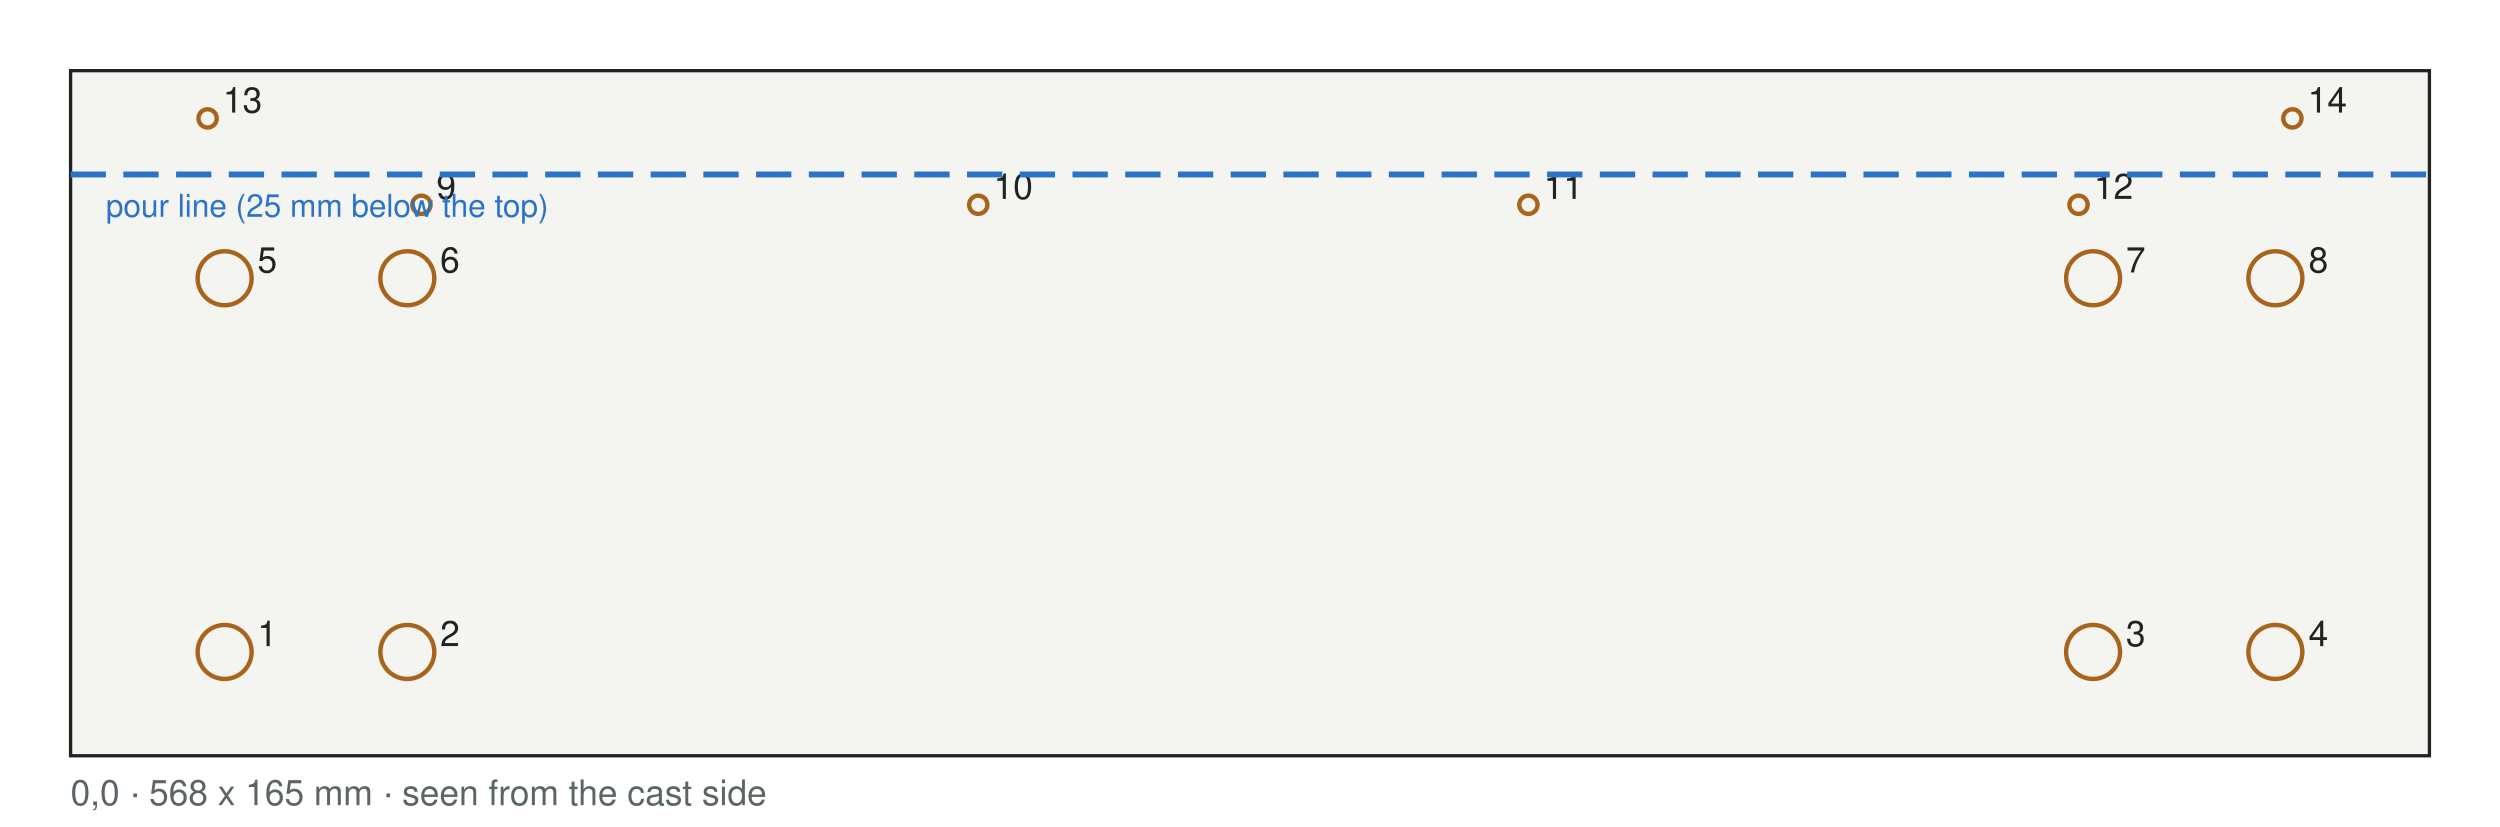
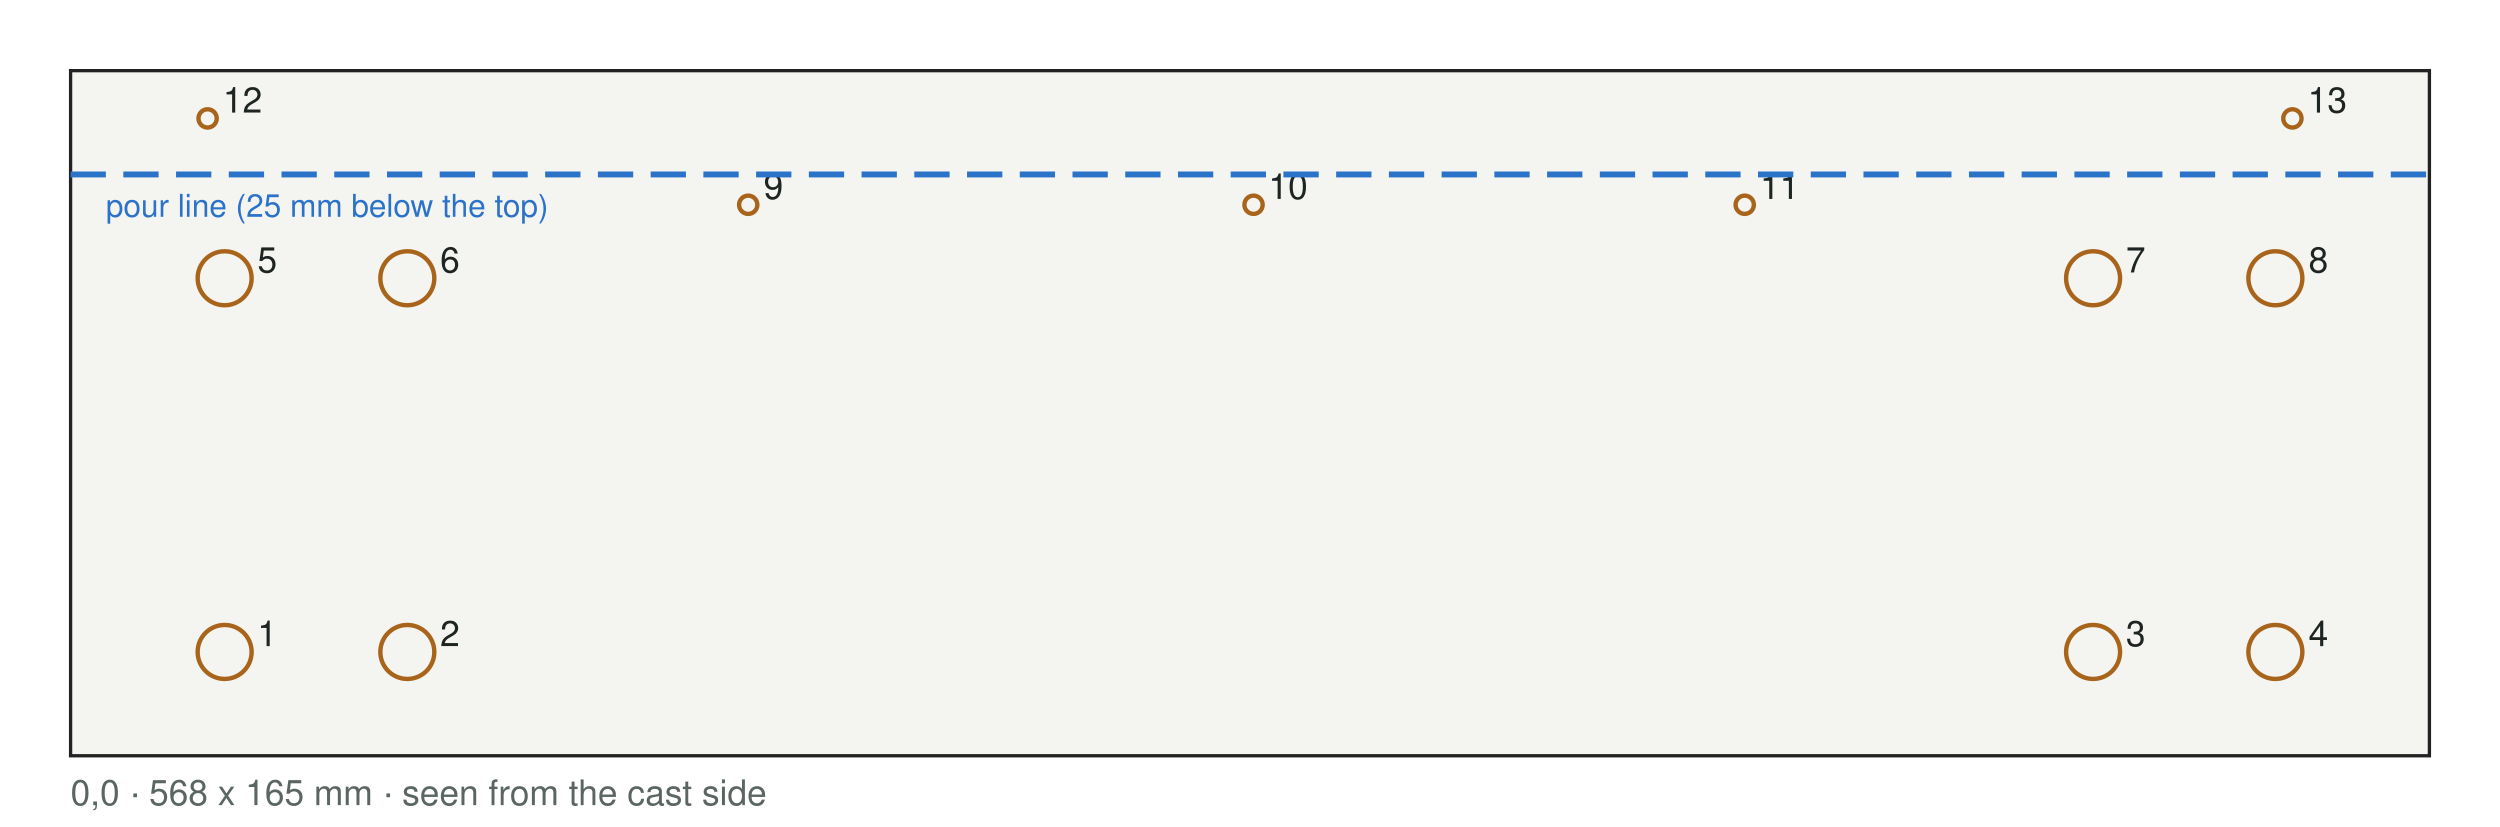
<svg xmlns="http://www.w3.org/2000/svg" viewBox="-17.0 -17.0 602.1 199.0" width="602mm" height="199mm" font-family="Helvetica, Arial, sans-serif">
  <polygon points="0.0,165.0 568.1,165.0 568.1,0.0 0.0,0.0" fill="#f4f4f1" stroke="#222" stroke-width="0.8" />
  <circle cx="37.1" cy="140.0" r="6.5" fill="none" stroke="#a8641a" stroke-width="1.06" />
  <text x="45.0" y="138.6" font-size="8.5" fill="#1d2422">1</text>
  <circle cx="81.1" cy="140.0" r="6.5" fill="none" stroke="#a8641a" stroke-width="1.06" />
  <text x="89.0" y="138.6" font-size="8.5" fill="#1d2422">2</text>
  <circle cx="487.1" cy="140.0" r="6.5" fill="none" stroke="#a8641a" stroke-width="1.06" />
  <text x="495.0" y="138.6" font-size="8.5" fill="#1d2422">3</text>
  <circle cx="531.0" cy="140.0" r="6.5" fill="none" stroke="#a8641a" stroke-width="1.06" />
  <text x="539.0" y="138.6" font-size="8.5" fill="#1d2422">4</text>
  <circle cx="37.1" cy="50.0" r="6.5" fill="none" stroke="#a8641a" stroke-width="1.06" />
  <text x="45.0" y="48.6" font-size="8.5" fill="#1d2422">5</text>
  <circle cx="81.1" cy="50.0" r="6.5" fill="none" stroke="#a8641a" stroke-width="1.06" />
  <text x="89.0" y="48.6" font-size="8.5" fill="#1d2422">6</text>
  <circle cx="487.1" cy="50.0" r="6.5" fill="none" stroke="#a8641a" stroke-width="1.06" />
  <text x="495.0" y="48.6" font-size="8.5" fill="#1d2422">7</text>
  <circle cx="531.0" cy="50.0" r="6.5" fill="none" stroke="#a8641a" stroke-width="1.06" />
  <text x="539.0" y="48.6" font-size="8.5" fill="#1d2422">8</text>
-   <circle cx="84.5" cy="32.3" r="2.2" fill="none" stroke="#a8641a" stroke-width="1.06" />
-   <text x="88.1" y="30.9" font-size="8.5" fill="#1d2422">9</text>
-   <circle cx="218.6" cy="32.3" r="2.2" fill="none" stroke="#a8641a" stroke-width="1.06" />
-   <text x="222.3" y="30.9" font-size="8.5" fill="#1d2422">10</text>
-   <circle cx="351.1" cy="32.3" r="2.2" fill="none" stroke="#a8641a" stroke-width="1.06" />
-   <text x="354.8" y="30.9" font-size="8.5" fill="#1d2422">11</text>
-   <circle cx="483.6" cy="32.3" r="2.2" fill="none" stroke="#a8641a" stroke-width="1.06" />
-   <text x="487.3" y="30.9" font-size="8.5" fill="#1d2422">12</text>
+   <circle cx="163.2" cy="32.3" r="2.2" fill="none" stroke="#a8641a" stroke-width="1.06" />
+   <text x="166.9" y="30.9" font-size="8.5" fill="#1d2422">9</text>
+   <circle cx="284.9" cy="32.3" r="2.2" fill="none" stroke="#a8641a" stroke-width="1.06" />
+   <text x="288.5" y="30.9" font-size="8.5" fill="#1d2422">10</text>
+   <circle cx="403.2" cy="32.3" r="2.2" fill="none" stroke="#a8641a" stroke-width="1.06" />
+   <text x="406.9" y="30.9" font-size="8.5" fill="#1d2422">11</text>
  <circle cx="33.0" cy="11.5" r="2.2" fill="none" stroke="#a8641a" stroke-width="1.06" />
-   <text x="36.7" y="10.1" font-size="8.5" fill="#1d2422">13</text>
+   <text x="36.7" y="10.1" font-size="8.5" fill="#1d2422">12</text>
  <circle cx="535.1" cy="11.5" r="2.2" fill="none" stroke="#a8641a" stroke-width="1.06" />
-   <text x="538.8" y="10.1" font-size="8.5" fill="#1d2422">14</text>
+   <text x="538.8" y="10.1" font-size="8.5" fill="#1d2422">13</text>
  <line x1="0.0" y1="25.0" x2="568.1" y2="25.0" stroke="#2b72c9" stroke-width="1.42" stroke-dasharray="8.5,4.2" />
  <text x="8.5" y="35.2" font-size="7.6" fill="#2b72c9">pour line (25 mm below the top)</text>
  <text x="0" y="176.9" font-size="8.5" fill="#5b6662">0,0 · 568 x 165 mm · seen from the cast side</text>
</svg>
